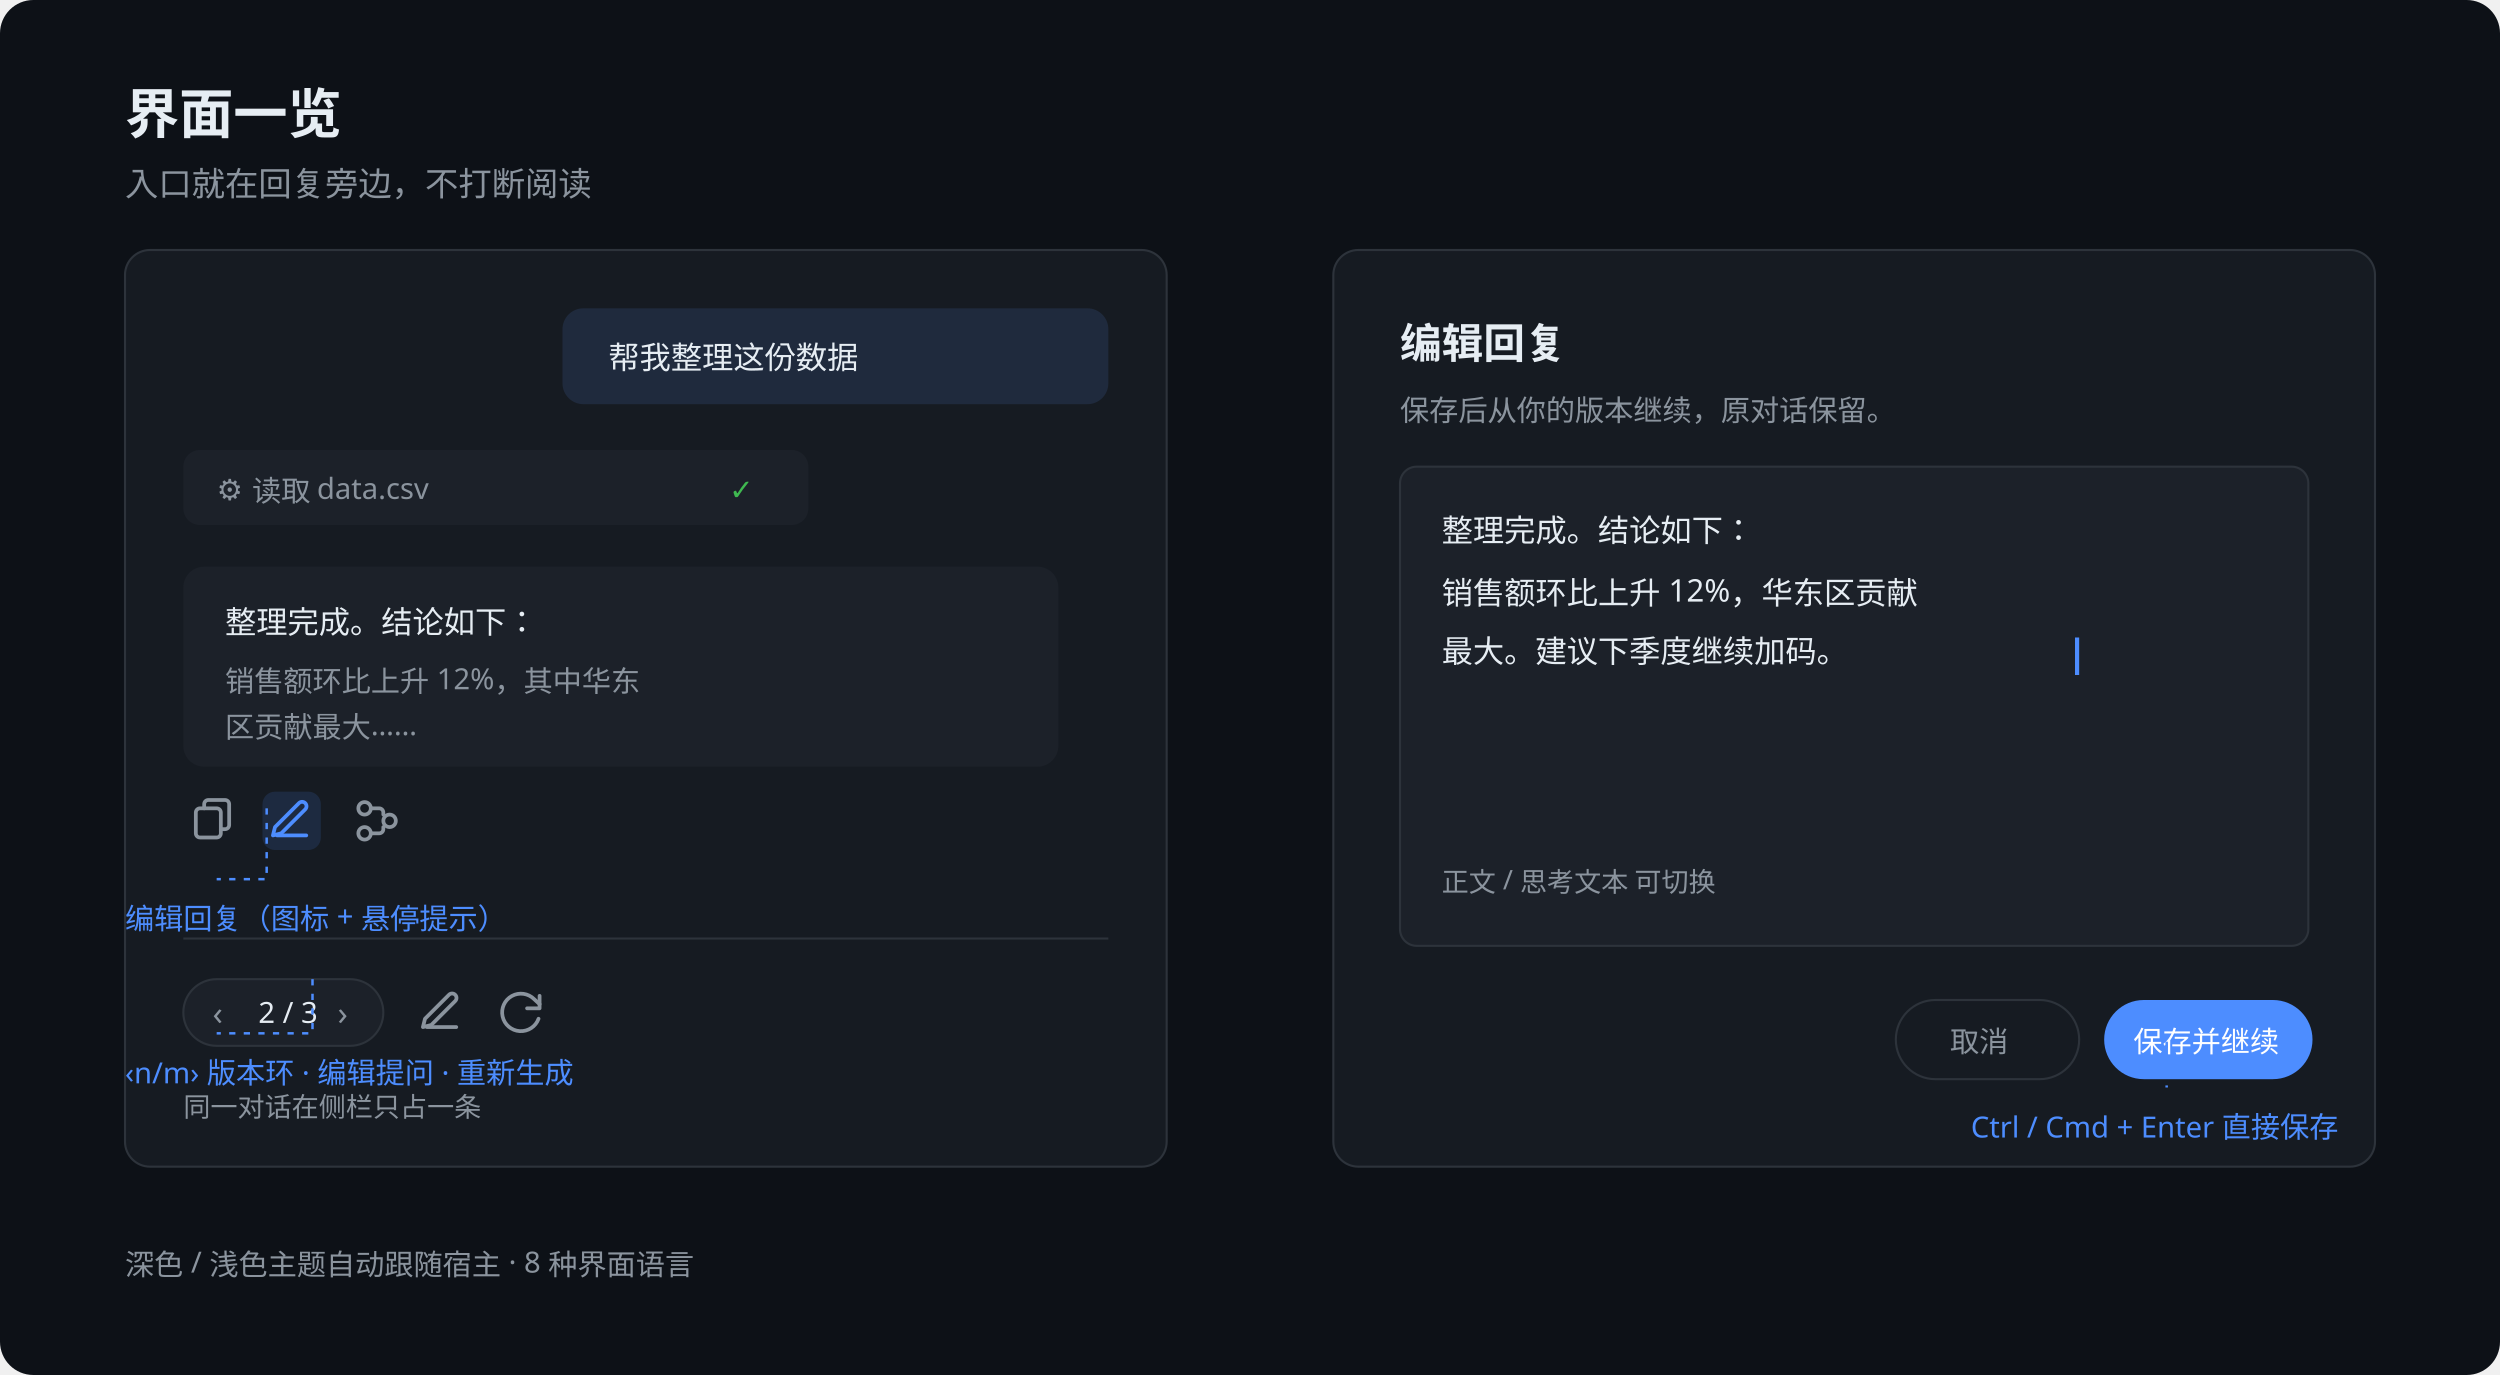
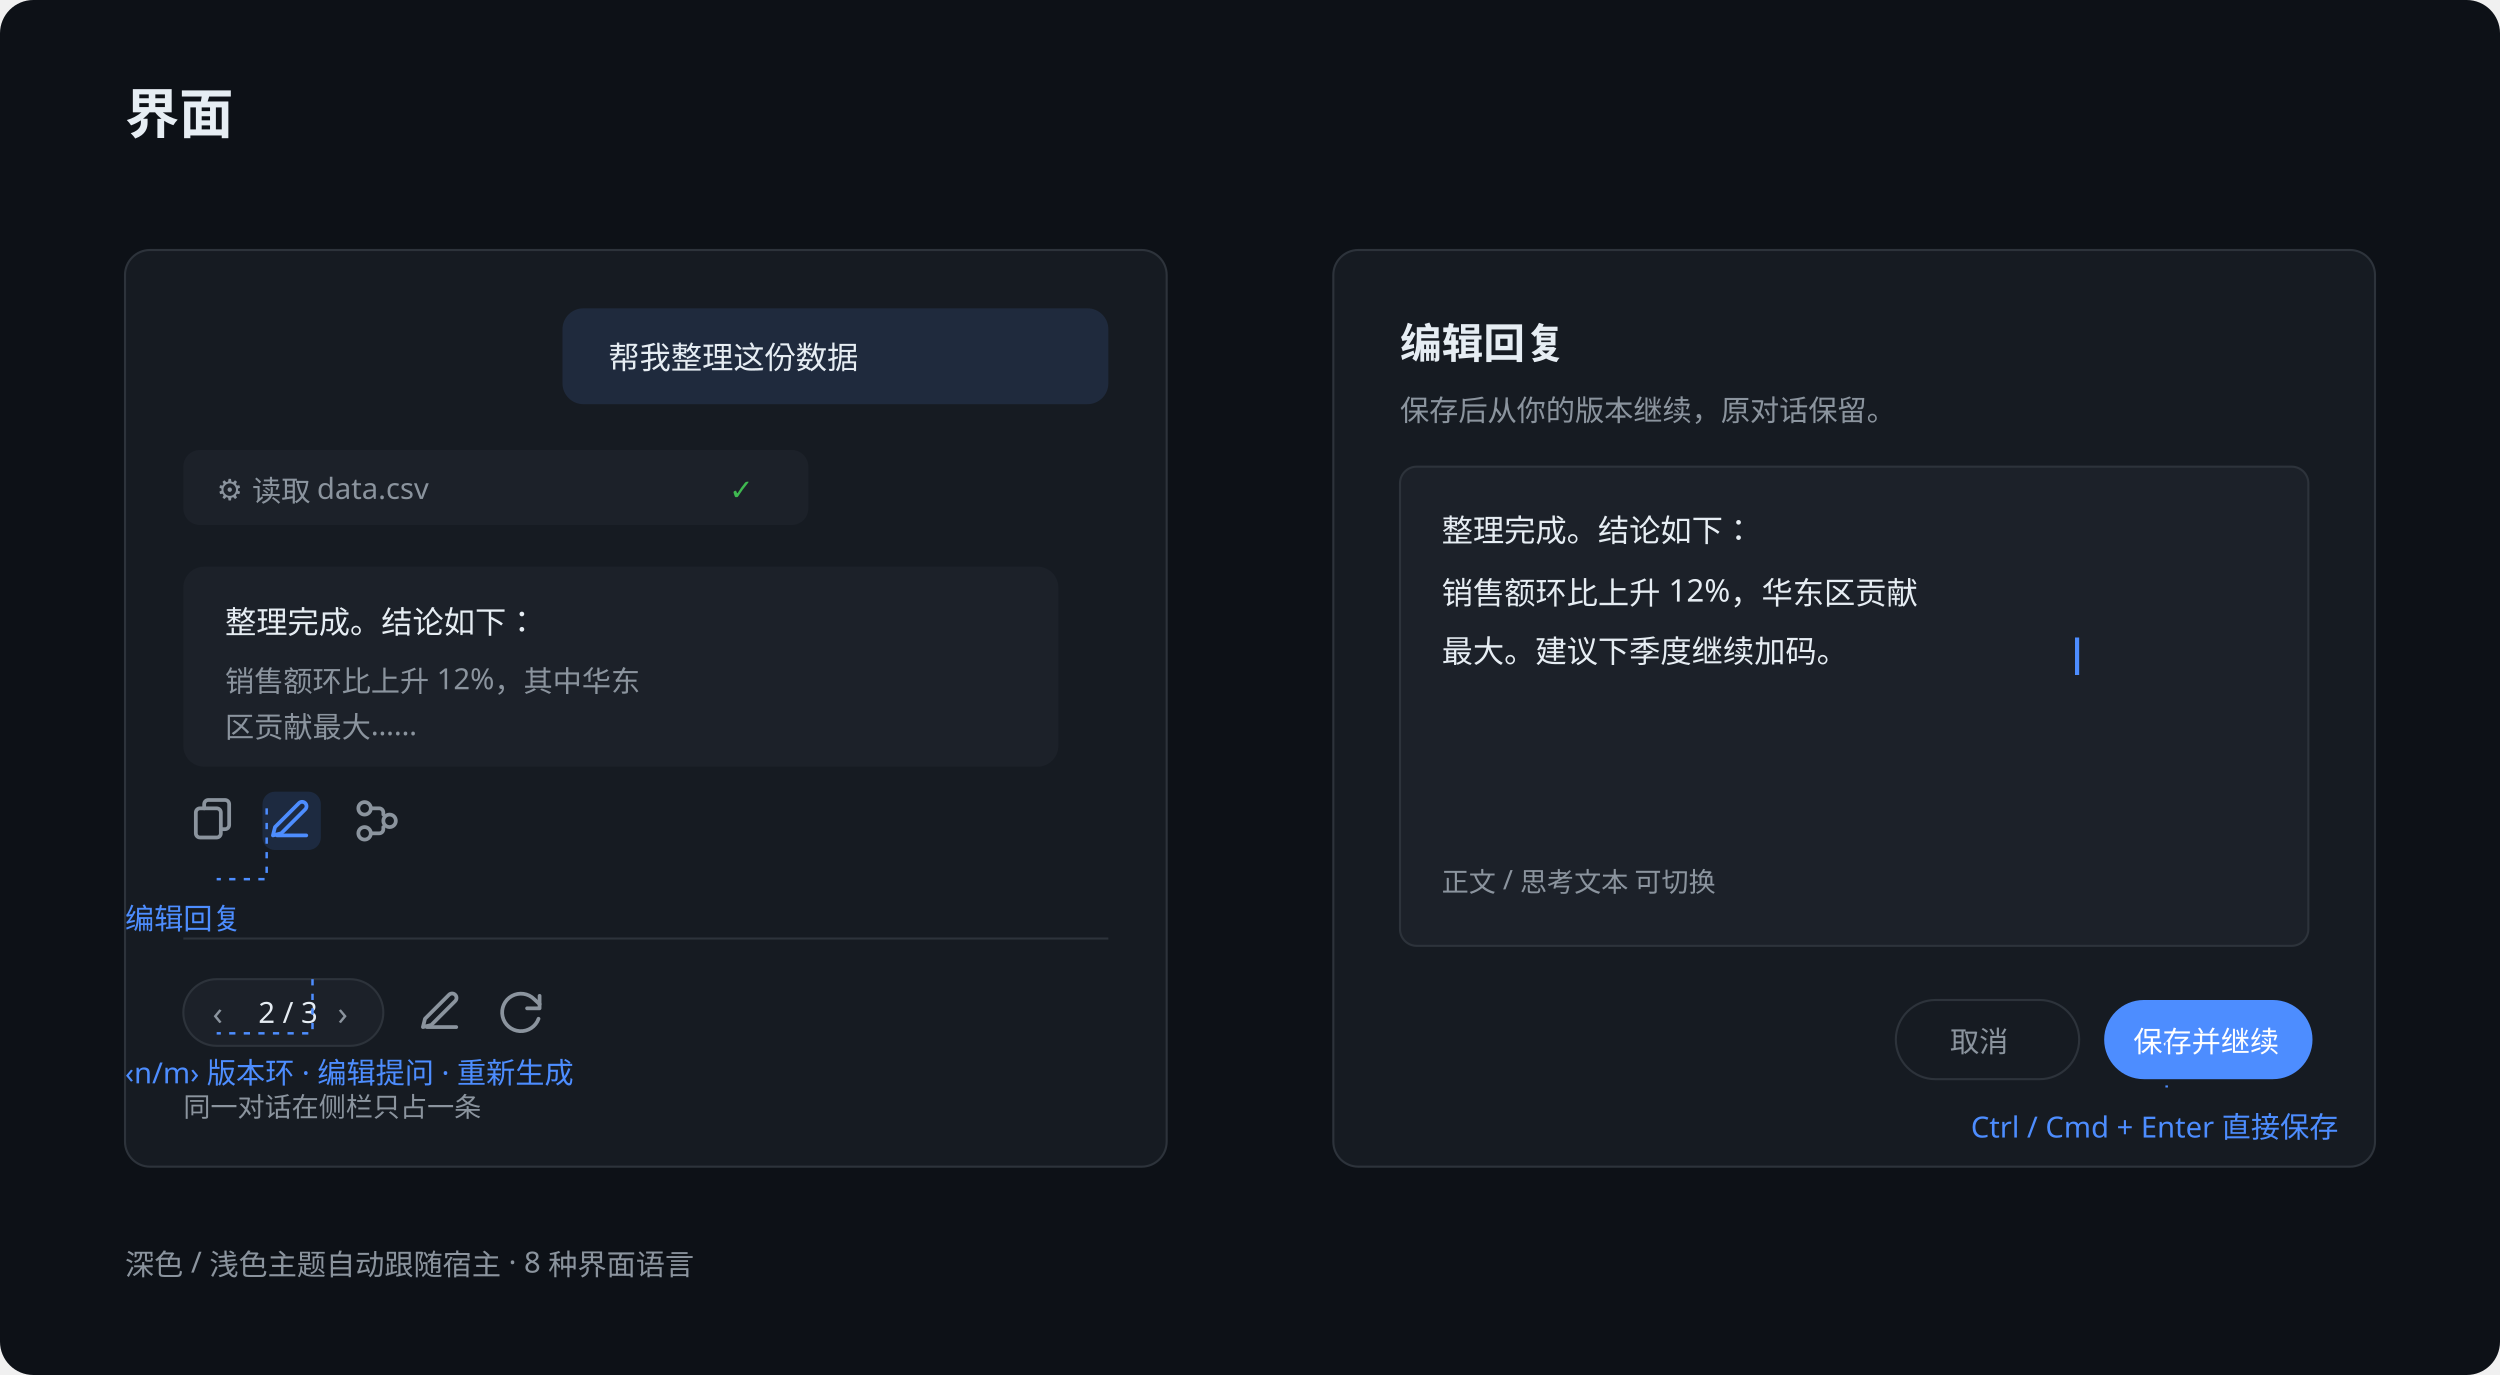
<svg xmlns="http://www.w3.org/2000/svg" width="1200" height="660" viewBox="0 0 1200 660" font-family="'Segoe UI','Microsoft YaHei','PingFang SC',sans-serif">
  <rect width="1200" height="660" rx="16" fill="#0d1117" />
-   <text x="60" y="64" fill="#e6edf3" font-size="26" font-weight="600">界面一览</text>
-   <text x="60" y="94" fill="#8b949e" font-size="16">入口就在回复旁边，不打断阅读</text>
+   <text x="60" y="64" fill="#e6edf3" font-size="26" font-weight="600">界面</text>
  <g transform="translate(60,120)">
    <rect width="500" height="440" rx="12" fill="#161b22" stroke="#2d333b" />
    <rect x="210" y="28" width="262" height="46" rx="10" fill="#1f2a3d" />
    <text x="232" y="57" fill="#e6edf3" font-size="15">帮我整理这份数据</text>
    <g transform="translate(28,96)">
      <rect width="300" height="36" rx="8" fill="#1c2129" />
      <text x="16" y="24" fill="#8b949e" font-size="14">⚙ 读取 data.csv</text>
      <text x="262" y="24" fill="#3fb950" font-size="14">✓</text>
    </g>
    <rect x="28" y="152" width="420" height="96" rx="10" fill="#1c2129" />
    <text x="48" y="184" fill="#e6edf3" font-size="15">整理完成。结论如下：</text>
    <text x="48" y="212" fill="#8b949e" font-size="14">销售额环比上升 12%，其中华东</text>
    <text x="48" y="234" fill="#8b949e" font-size="14">区贡献最大……</text>
    <g transform="translate(28,262)">
      <g stroke="#8b949e" stroke-width="1.8" fill="none" stroke-linecap="round" stroke-linejoin="round">
        <rect x="6" y="6" width="12" height="14" rx="2" />
        <path d="M10 6V4a2 2 0 0 1 2-2h8a2 2 0 0 1 2 2v10a2 2 0 0 1-2 2h-2" />
      </g>
      <g transform="translate(40,0)">
        <rect x="-2" y="-2" width="28" height="28" rx="6" fill="#4d8dff" fill-opacity="0.14" />
        <g stroke="#4d8dff" stroke-width="1.8" fill="none" stroke-linecap="round" stroke-linejoin="round">
          <path d="M5 19h14" />
          <path d="M15.5 3.5a2.1 2.1 0 0 1 3 3L7 18l-4 1 1-4z" />
        </g>
      </g>
      <g transform="translate(80,0)" stroke="#8b949e" stroke-width="1.8" fill="none" stroke-linecap="round">
        <circle cx="7" cy="6" r="3" />
        <circle cx="7" cy="18" r="3" />
        <circle cx="19" cy="12" r="3" />
        <path d="M10 6h4a2 2 0 0 1 2 2v1M10 18h4a2 2 0 0 0 2-2v-1" />
      </g>
    </g>
    <g transform="translate(28,330)">
      <rect width="444" height="1" fill="#2d333b" />
      <g transform="translate(0,20)">
        <rect width="96" height="32" rx="16" fill="#1c2129" stroke="#2d333b" />
        <text x="14" y="22" fill="#8b949e" font-size="16">‹</text>
        <text x="36" y="21" fill="#e6edf3" font-size="14">2 / 3</text>
        <text x="74" y="22" fill="#8b949e" font-size="16">›</text>
        <g transform="translate(112,4)" stroke="#8b949e" stroke-width="1.8" fill="none" stroke-linecap="round" stroke-linejoin="round">
          <path d="M5 19h14" />
          <path d="M15.5 3.5a2.1 2.1 0 0 1 3 3L7 18l-4 1 1-4z" />
        </g>
        <g transform="translate(150,4)" stroke="#8b949e" stroke-width="1.8" fill="none" stroke-linecap="round" stroke-linejoin="round">
          <path d="M21 4v6h-6" />
          <path d="M20.5 15a9 9 0 1 1-2.1-9.4L21 8" />
        </g>
      </g>
    </g>
    <text x="28" y="416" fill="#8b949e" font-size="13">同一对话在侧栏只占一条</text>
  </g>
  <g stroke="#4d8dff" stroke-width="1.2" stroke-dasharray="3 4" fill="none">
    <path d="M128 388v34h-24" />
    <path d="M150 470v26h-46" />
  </g>
-   <text x="60" y="446" fill="#4d8dff" font-size="14">编辑回复（图标 + 悬停提示）</text>
+   <text x="60" y="446" fill="#4d8dff" font-size="14">编辑回复</text>
  <text x="60" y="520" fill="#4d8dff" font-size="14">‹n/m› 版本环 · 编辑提问 · 重新生成</text>
  <g transform="translate(640,120)">
    <rect width="500" height="440" rx="12" fill="#161b22" stroke="#2d333b" />
    <text x="32" y="52" fill="#e6edf3" font-size="20" font-weight="600">编辑回复</text>
    <text x="32" y="82" fill="#8b949e" font-size="14">保存后从你的版本继续，原对话保留。</text>
    <rect x="32" y="104" width="436" height="230" rx="8" fill="#1c2129" stroke="#2d333b" />
    <text x="52" y="140" fill="#e6edf3" font-size="15">整理完成。结论如下：</text>
    <text x="52" y="170" fill="#e6edf3" font-size="15">销售额环比上升 12%，华东区贡献</text>
    <text x="52" y="198" fill="#e6edf3" font-size="15">最大。建议下季度继续加码。</text>
    <rect x="356" y="186" width="2" height="18" fill="#4d8dff" />
    <text x="52" y="308" fill="#8b949e" font-size="13">正文 / 思考文本 可切换</text>
    <g transform="translate(0,360)">
      <rect x="270" y="0" width="88" height="38" rx="19" fill="none" stroke="#2d333b" />
      <text x="296" y="25" fill="#8b949e" font-size="14">取消</text>
      <rect x="370" y="0" width="100" height="38" rx="19" fill="#4d8dff" />
      <text x="384" y="25" fill="#ffffff" font-size="14">保存并继续</text>
    </g>
  </g>
  <g stroke="#4d8dff" stroke-width="1.2" stroke-dasharray="3 4" fill="none">
    <path d="M1040 500v22" />
  </g>
  <text x="946" y="546" fill="#4d8dff" font-size="14">Ctrl / Cmd + Enter 直接保存</text>
  <text x="60" y="612" fill="#8b949e" font-size="14">深色 / 浅色主题自动跟随宿主 · 8 种界面语言</text>
</svg>
